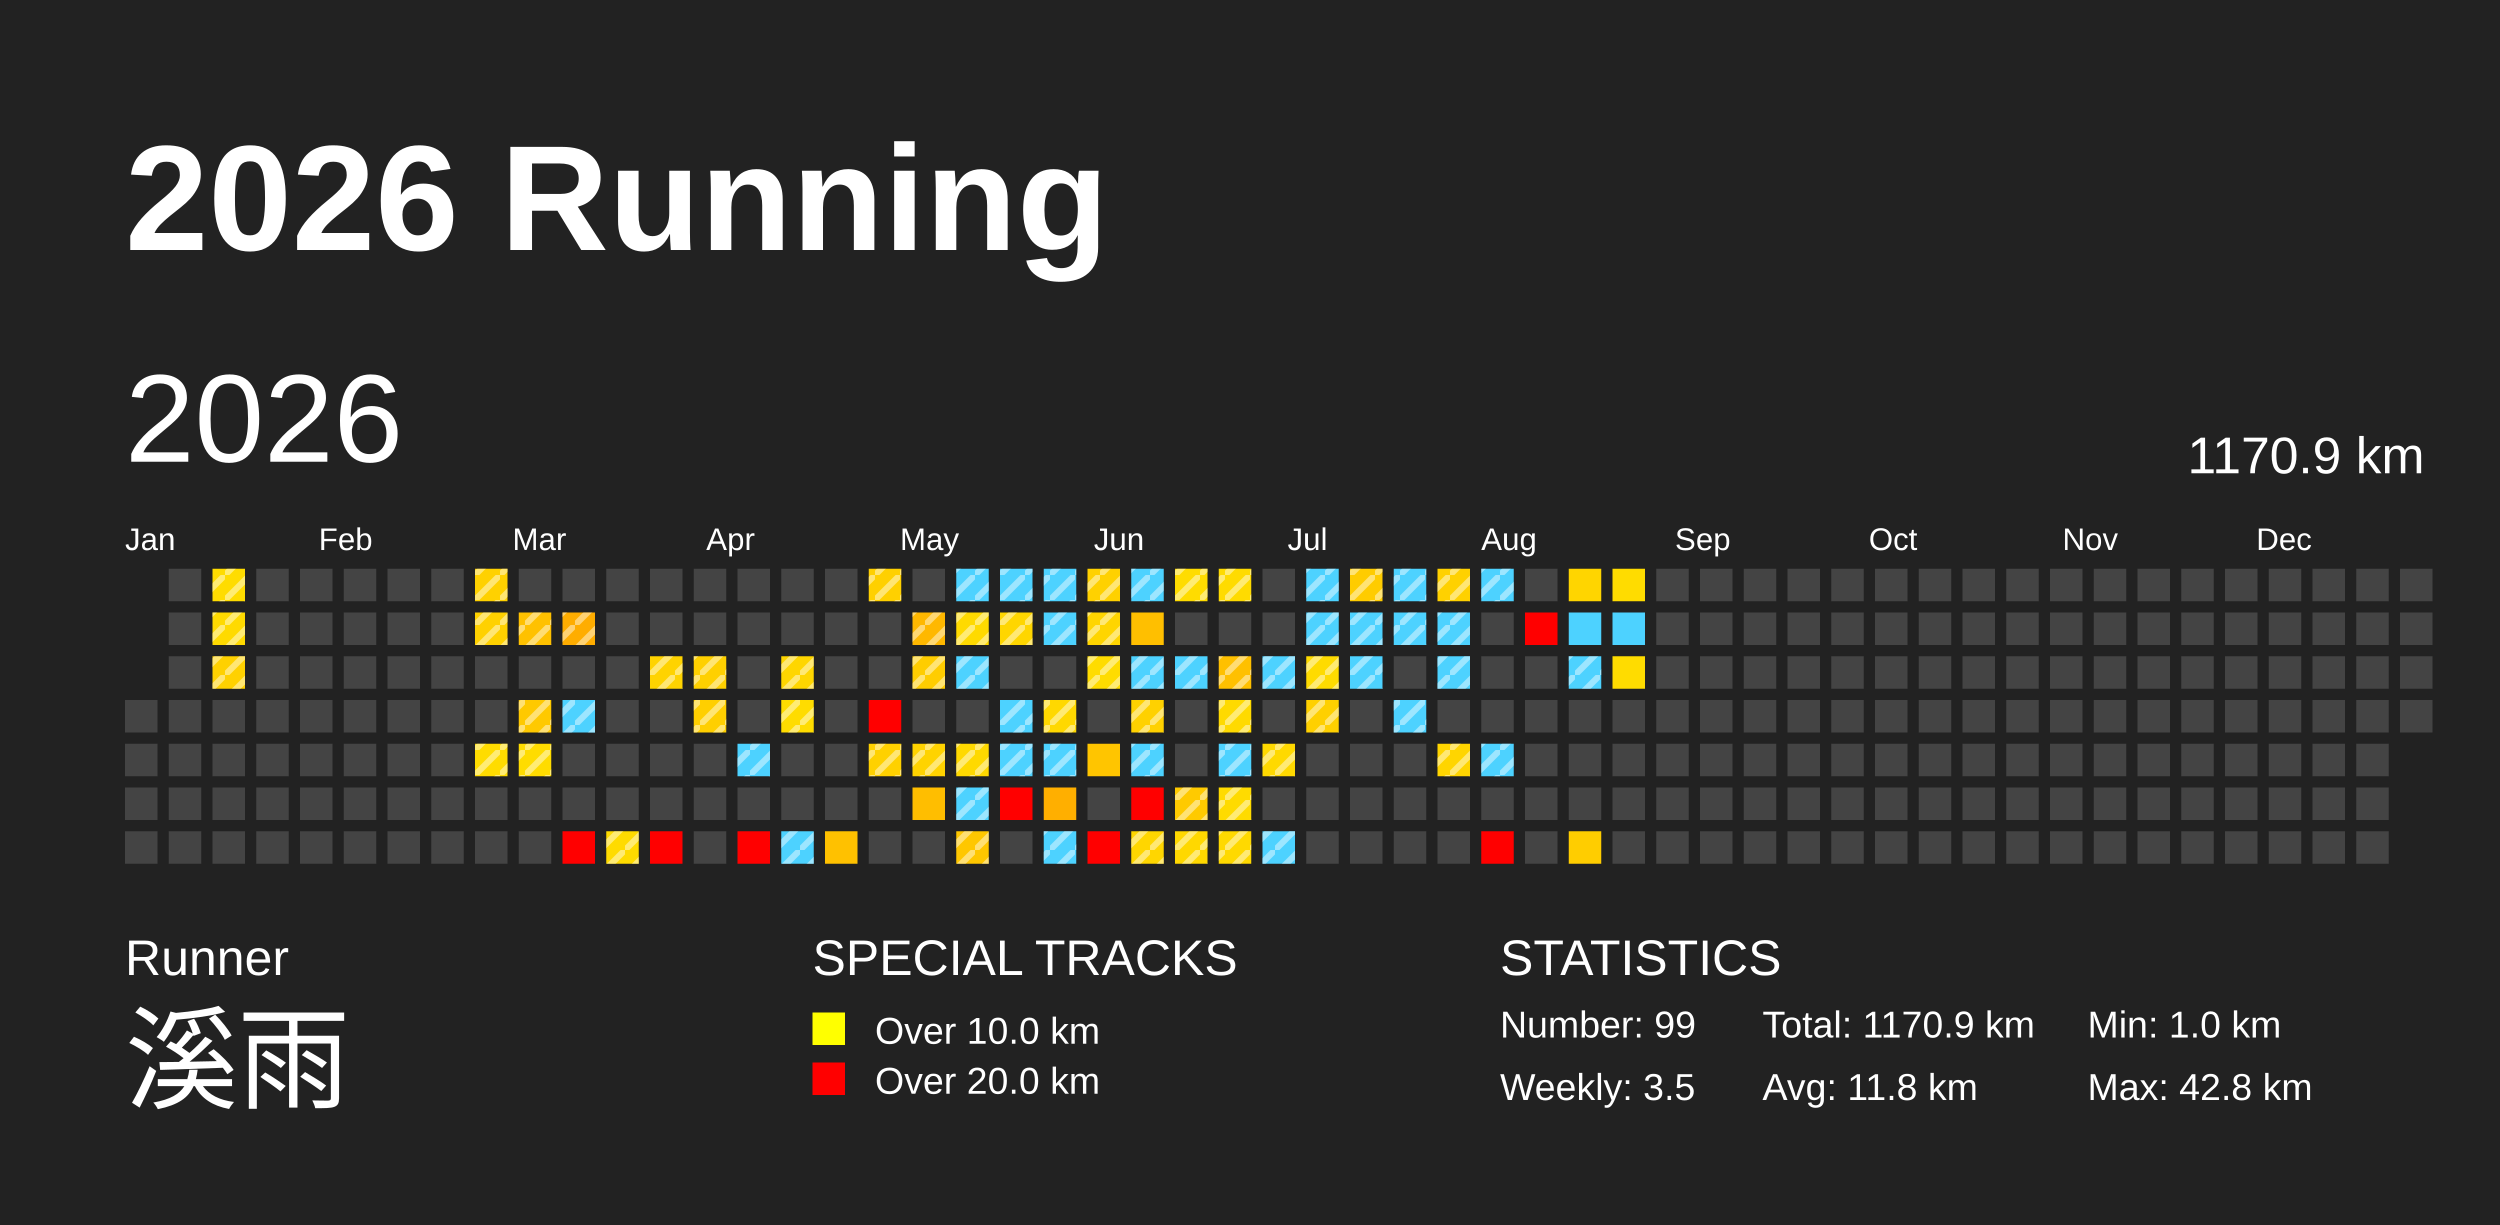
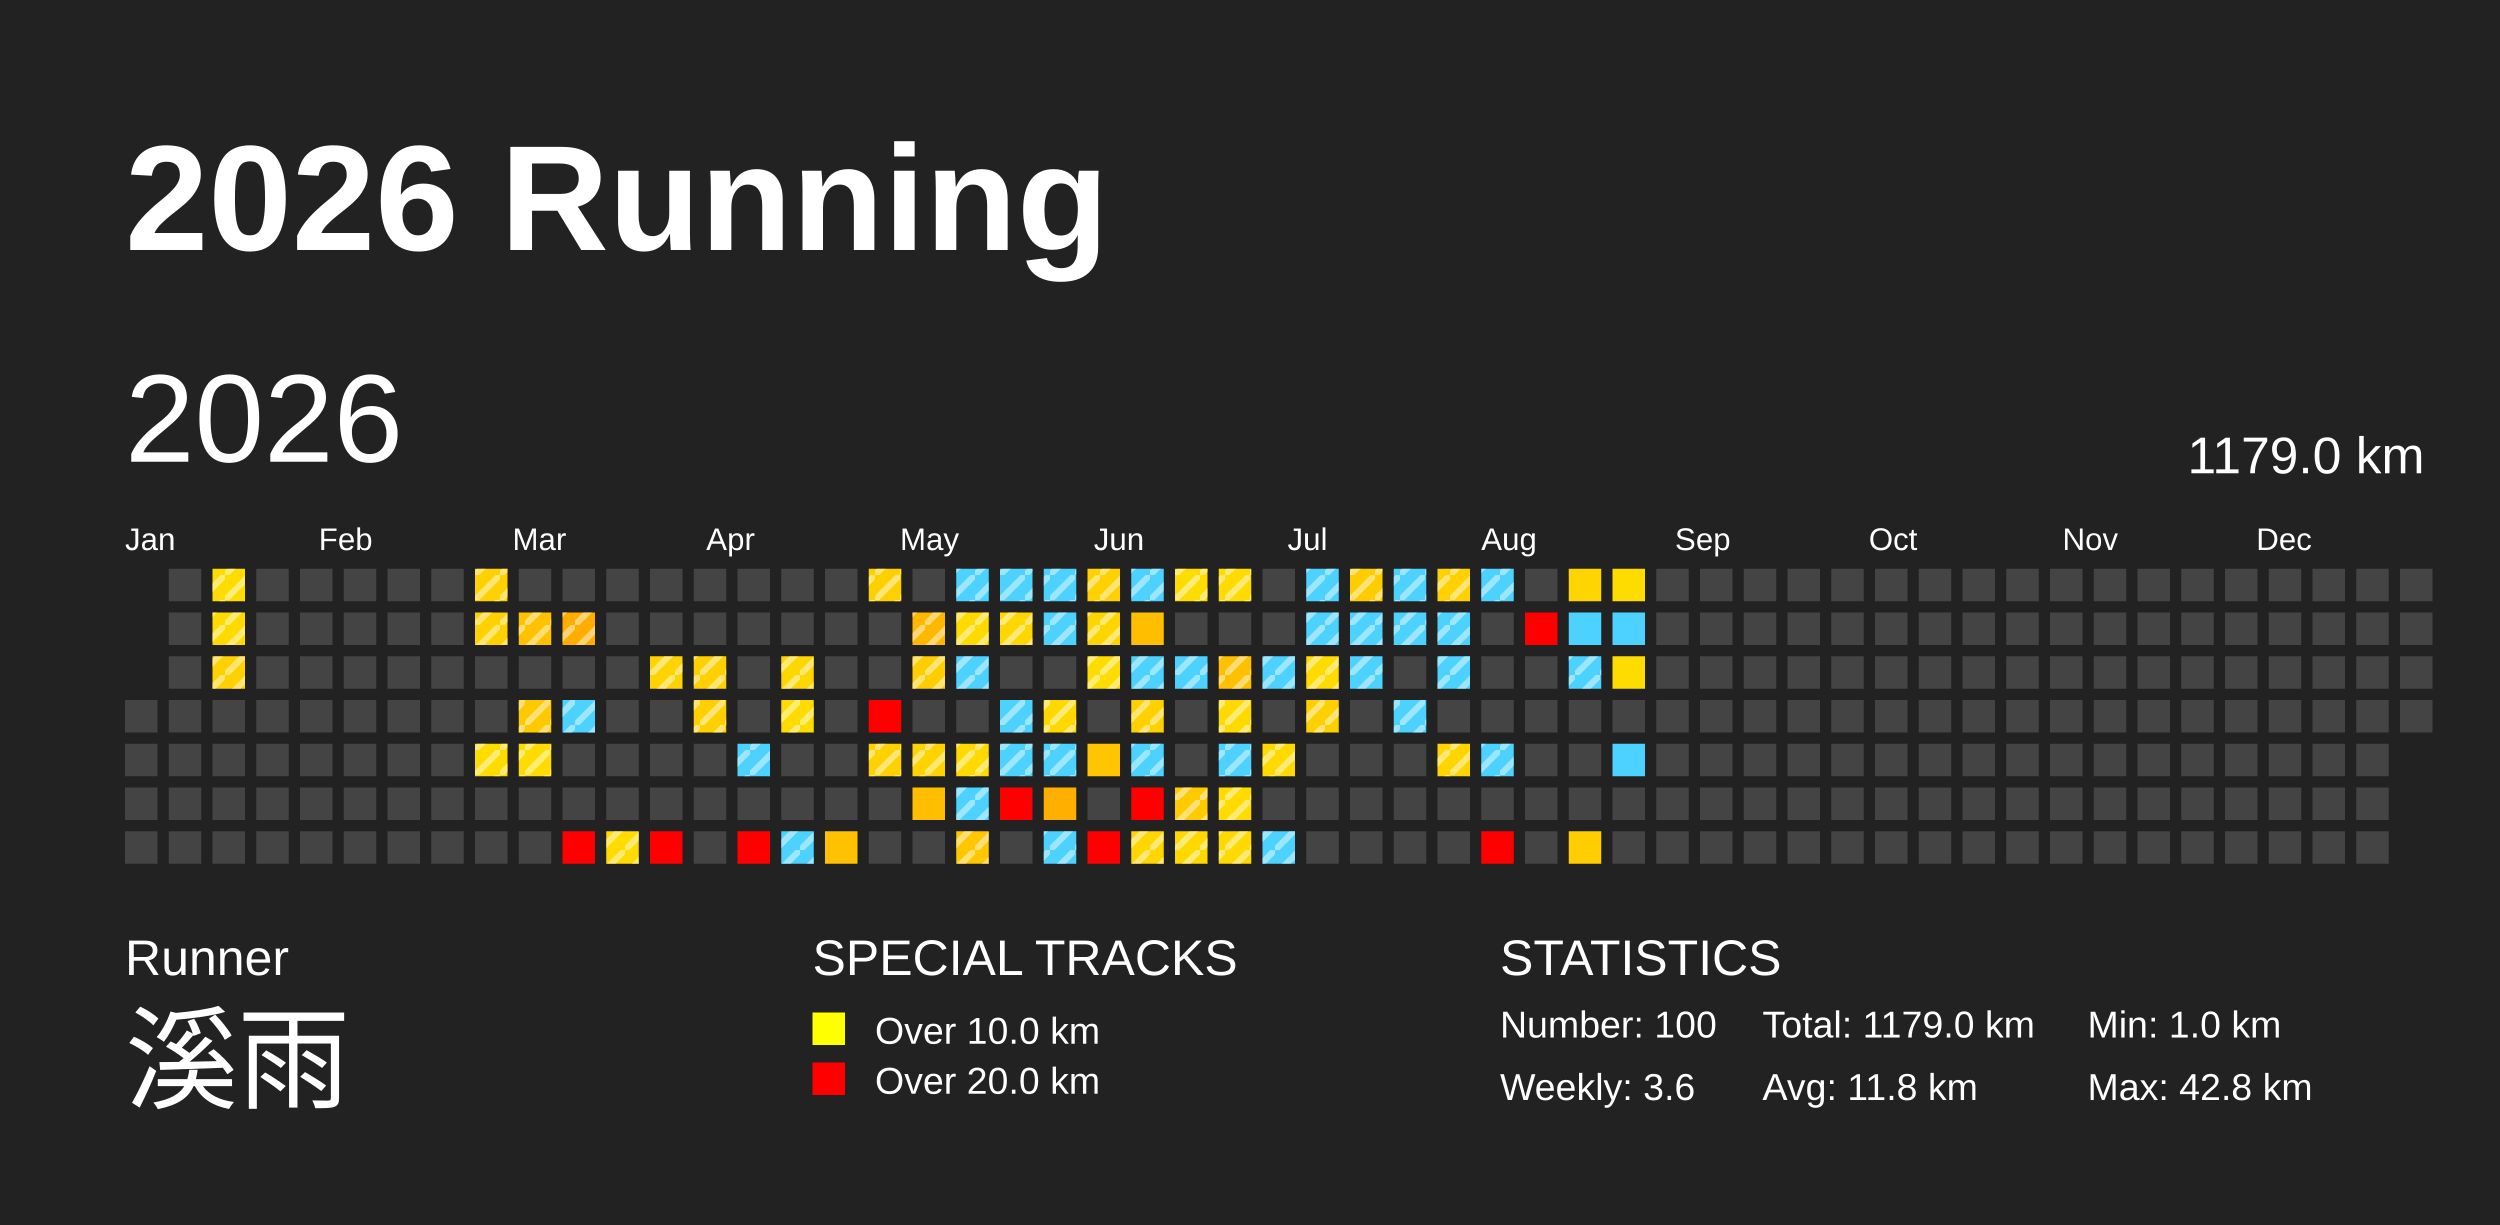
<svg xmlns="http://www.w3.org/2000/svg" baseProfile="full" height="98mm" version="1.1" viewBox="0,0,200,98" width="200mm">
  <defs>
    <pattern height="2" id="indoor-stripe" patternUnits="userSpaceOnUse" width="2">
      <line stroke="white" stroke-opacity="0.45" stroke-width="0.5" x1="0" x2="2" y1="2" y2="0" />
    </pattern>
  </defs>
  <rect fill="#222222" height="98" width="200" x="0" y="0" />
  <text fill="#FFFFFF" style="font-size:12px; font-family:Arial; font-weight:bold;" x="10" y="20">2026 Running</text>
  <text fill="#FFFFFF" style="font-size:4px; font-family:Arial" x="10" y="78">Runner</text>
  <text fill="#FFFFFF" style="font-size:9px; font-family:Arial" x="10" y="88">溪雨</text>
  <text fill="#FFFFFF" style="font-size:4px; font-family:Arial" x="65" y="78">SPECIAL TRACKS</text>
  <rect fill="yellow" height="2.6" width="2.6" x="65" y="81" />
  <text fill="#FFFFFF" style="font-size:3px; font-family:Arial" x="70" y="83.5">Over 10.0 km</text>
  <rect fill="red" height="2.6" width="2.6" x="65" y="85" />
  <text fill="#FFFFFF" style="font-size:3px; font-family:Arial" x="70" y="87.5">Over 20.0 km</text>
  <text fill="#FFFFFF" style="font-size:4px; font-family:Arial" x="120" y="78">STATISTICS</text>
-   <text fill="#FFFFFF" style="font-size:3px; font-family:Arial" x="120" y="83">Number: 99</text>
-   <text fill="#FFFFFF" style="font-size:3px; font-family:Arial" x="120" y="88">Weekly: 3.5</text>
-   <text fill="#FFFFFF" style="font-size:3px; font-family:Arial" x="141" y="83">Total: 1170.9 km</text>
+   <text fill="#FFFFFF" style="font-size:3px; font-family:Arial" x="120" y="83">Number: 100</text>
+   <text fill="#FFFFFF" style="font-size:3px; font-family:Arial" x="120" y="88">Weekly: 3.6</text>
+   <text fill="#FFFFFF" style="font-size:3px; font-family:Arial" x="141" y="83">Total: 1179.0 km</text>
  <text fill="#FFFFFF" style="font-size:3px; font-family:Arial" x="141" y="88">Avg: 11.8 km</text>
  <text fill="#FFFFFF" style="font-size:3px; font-family:Arial" x="167" y="83">Min: 1.0 km</text>
  <text fill="#FFFFFF" style="font-size:3px; font-family:Arial" x="167" y="88">Max: 42.8 km</text>
  <text dominant-baseline="hanging" fill="#FFFFFF" style="font-size:10.0px; font-family:Arial;" x="10" y="30">2026</text>
-   <text dominant-baseline="hanging" fill="#FFFFFF" style="font-size:4.125px; font-family:Arial;" x="175" y="35">1170.9 km</text>
+   <text dominant-baseline="hanging" fill="#FFFFFF" style="font-size:4.125px; font-family:Arial;" x="175" y="35">1179.0 km</text>
  <text fill="#FFFFFF" style="font-size:2.5px; font-family:Arial" x="10.0" y="44">Jan</text>
  <text fill="#FFFFFF" style="font-size:2.5px; font-family:Arial" x="25.5" y="44">Feb</text>
  <text fill="#FFFFFF" style="font-size:2.5px; font-family:Arial" x="41.0" y="44">Mar</text>
  <text fill="#FFFFFF" style="font-size:2.5px; font-family:Arial" x="56.5" y="44">Apr</text>
  <text fill="#FFFFFF" style="font-size:2.5px; font-family:Arial" x="72.0" y="44">May</text>
  <text fill="#FFFFFF" style="font-size:2.5px; font-family:Arial" x="87.5" y="44">Jun</text>
  <text fill="#FFFFFF" style="font-size:2.5px; font-family:Arial" x="103.0" y="44">Jul</text>
  <text fill="#FFFFFF" style="font-size:2.5px; font-family:Arial" x="118.5" y="44">Aug</text>
  <text fill="#FFFFFF" style="font-size:2.5px; font-family:Arial" x="134.0" y="44">Sep</text>
  <text fill="#FFFFFF" style="font-size:2.5px; font-family:Arial" x="149.5" y="44">Oct</text>
  <text fill="#FFFFFF" style="font-size:2.5px; font-family:Arial" x="165.0" y="44">Nov</text>
  <text fill="#FFFFFF" style="font-size:2.5px; font-family:Arial" x="180.5" y="44">Dec</text>
  <rect fill="#444444" height="2.6" width="2.6" x="10.0" y="56.0" />
  <rect fill="#444444" height="2.6" width="2.6" x="10.0" y="59.5" />
  <rect fill="#444444" height="2.6" width="2.6" x="10.0" y="63.0" />
  <rect fill="#444444" height="2.6" width="2.6" x="10.0" y="66.5" />
  <rect fill="#444444" height="2.6" width="2.6" x="13.5" y="45.5" />
  <rect fill="#444444" height="2.6" width="2.6" x="13.5" y="49.0" />
  <rect fill="#444444" height="2.6" width="2.6" x="13.5" y="52.5" />
  <rect fill="#444444" height="2.6" width="2.6" x="13.5" y="56.0" />
  <rect fill="#444444" height="2.6" width="2.6" x="13.5" y="59.5" />
  <rect fill="#444444" height="2.6" width="2.6" x="13.5" y="63.0" />
  <rect fill="#444444" height="2.6" width="2.6" x="13.5" y="66.5" />
  <rect fill="#ffdc00" height="2.6" width="2.6" x="17.0" y="45.5" />
  <rect fill="url(#indoor-stripe)" height="2.6" style="pointer-events: none;" width="2.6" x="17.0" y="45.5" />
  <rect fill="#ffda00" height="2.6" width="2.6" x="17.0" y="49.0" />
  <rect fill="url(#indoor-stripe)" height="2.6" style="pointer-events: none;" width="2.6" x="17.0" y="49.0" />
  <rect fill="#ffd100" height="2.6" width="2.6" x="17.0" y="52.5" />
  <rect fill="url(#indoor-stripe)" height="2.6" style="pointer-events: none;" width="2.6" x="17.0" y="52.5" />
  <rect fill="#444444" height="2.6" width="2.6" x="17.0" y="56.0" />
  <rect fill="#444444" height="2.6" width="2.6" x="17.0" y="59.5" />
  <rect fill="#444444" height="2.6" width="2.6" x="17.0" y="63.0" />
  <rect fill="#444444" height="2.6" width="2.6" x="17.0" y="66.5" />
  <rect fill="#444444" height="2.6" width="2.6" x="20.5" y="45.5" />
  <rect fill="#444444" height="2.6" width="2.6" x="20.5" y="49.0" />
  <rect fill="#444444" height="2.6" width="2.6" x="20.5" y="52.5" />
  <rect fill="#444444" height="2.6" width="2.6" x="20.5" y="56.0" />
  <rect fill="#444444" height="2.6" width="2.6" x="20.5" y="59.5" />
  <rect fill="#444444" height="2.6" width="2.6" x="20.5" y="63.0" />
  <rect fill="#444444" height="2.6" width="2.6" x="20.5" y="66.5" />
  <rect fill="#444444" height="2.6" width="2.6" x="24.0" y="45.5" />
  <rect fill="#444444" height="2.6" width="2.6" x="24.0" y="49.0" />
  <rect fill="#444444" height="2.6" width="2.6" x="24.0" y="52.5" />
  <rect fill="#444444" height="2.6" width="2.6" x="24.0" y="56.0" />
  <rect fill="#444444" height="2.6" width="2.6" x="24.0" y="59.5" />
  <rect fill="#444444" height="2.6" width="2.6" x="24.0" y="63.0" />
  <rect fill="#444444" height="2.6" width="2.6" x="24.0" y="66.5" />
  <rect fill="#444444" height="2.6" width="2.6" x="27.5" y="45.5" />
  <rect fill="#444444" height="2.6" width="2.6" x="27.5" y="49.0" />
  <rect fill="#444444" height="2.6" width="2.6" x="27.5" y="52.5" />
  <rect fill="#444444" height="2.6" width="2.6" x="27.5" y="56.0" />
  <rect fill="#444444" height="2.6" width="2.6" x="27.5" y="59.5" />
  <rect fill="#444444" height="2.6" width="2.6" x="27.5" y="63.0" />
  <rect fill="#444444" height="2.6" width="2.6" x="27.5" y="66.5" />
  <rect fill="#444444" height="2.6" width="2.6" x="31.0" y="45.5" />
  <rect fill="#444444" height="2.6" width="2.6" x="31.0" y="49.0" />
  <rect fill="#444444" height="2.6" width="2.6" x="31.0" y="52.5" />
  <rect fill="#444444" height="2.6" width="2.6" x="31.0" y="56.0" />
  <rect fill="#444444" height="2.6" width="2.6" x="31.0" y="59.5" />
  <rect fill="#444444" height="2.6" width="2.6" x="31.0" y="63.0" />
  <rect fill="#444444" height="2.6" width="2.6" x="31.0" y="66.5" />
  <rect fill="#444444" height="2.6" width="2.6" x="34.5" y="45.5" />
  <rect fill="#444444" height="2.6" width="2.6" x="34.5" y="49.0" />
  <rect fill="#444444" height="2.6" width="2.6" x="34.5" y="52.5" />
  <rect fill="#444444" height="2.6" width="2.6" x="34.5" y="56.0" />
  <rect fill="#444444" height="2.6" width="2.6" x="34.5" y="59.5" />
  <rect fill="#444444" height="2.6" width="2.6" x="34.5" y="63.0" />
  <rect fill="#444444" height="2.6" width="2.6" x="34.5" y="66.5" />
  <rect fill="#ffd100" height="2.6" width="2.6" x="38.0" y="45.5" />
  <rect fill="url(#indoor-stripe)" height="2.6" style="pointer-events: none;" width="2.6" x="38.0" y="45.5" />
  <rect fill="#ffd100" height="2.6" width="2.6" x="38.0" y="49.0" />
  <rect fill="url(#indoor-stripe)" height="2.6" style="pointer-events: none;" width="2.6" x="38.0" y="49.0" />
  <rect fill="#444444" height="2.6" width="2.6" x="38.0" y="52.5" />
  <rect fill="#444444" height="2.6" width="2.6" x="38.0" y="56.0" />
  <rect fill="#ffdc00" height="2.6" width="2.6" x="38.0" y="59.5" />
  <rect fill="url(#indoor-stripe)" height="2.6" style="pointer-events: none;" width="2.6" x="38.0" y="59.5" />
  <rect fill="#444444" height="2.6" width="2.6" x="38.0" y="63.0" />
  <rect fill="#444444" height="2.6" width="2.6" x="38.0" y="66.5" />
  <rect fill="#444444" height="2.6" width="2.6" x="41.5" y="45.5" />
  <rect fill="#ffc100" height="2.6" width="2.6" x="41.5" y="49.0" />
  <rect fill="url(#indoor-stripe)" height="2.6" style="pointer-events: none;" width="2.6" x="41.5" y="49.0" />
  <rect fill="#444444" height="2.6" width="2.6" x="41.5" y="52.5" />
  <rect fill="#ffc900" height="2.6" width="2.6" x="41.5" y="56.0" />
  <rect fill="url(#indoor-stripe)" height="2.6" style="pointer-events: none;" width="2.6" x="41.5" y="56.0" />
  <rect fill="#ffdc00" height="2.6" width="2.6" x="41.5" y="59.5" />
  <rect fill="url(#indoor-stripe)" height="2.6" style="pointer-events: none;" width="2.6" x="41.5" y="59.5" />
  <rect fill="#444444" height="2.6" width="2.6" x="41.5" y="63.0" />
  <rect fill="#444444" height="2.6" width="2.6" x="41.5" y="66.5" />
  <rect fill="#444444" height="2.6" width="2.6" x="45.0" y="45.5" />
  <rect fill="#ffad00" height="2.6" width="2.6" x="45.0" y="49.0" />
  <rect fill="url(#indoor-stripe)" height="2.6" style="pointer-events: none;" width="2.6" x="45.0" y="49.0" />
  <rect fill="#444444" height="2.6" width="2.6" x="45.0" y="52.5" />
  <rect fill="#4dd2ff" height="2.6" width="2.6" x="45.0" y="56.0" />
  <rect fill="url(#indoor-stripe)" height="2.6" style="pointer-events: none;" width="2.6" x="45.0" y="56.0" />
  <rect fill="#444444" height="2.6" width="2.6" x="45.0" y="59.5" />
  <rect fill="#444444" height="2.6" width="2.6" x="45.0" y="63.0" />
  <rect fill="red" height="2.6" width="2.6" x="45.0" y="66.5" />
  <rect fill="#444444" height="2.6" width="2.6" x="48.5" y="45.5" />
  <rect fill="#444444" height="2.6" width="2.6" x="48.5" y="49.0" />
  <rect fill="#444444" height="2.6" width="2.6" x="48.5" y="52.5" />
  <rect fill="#444444" height="2.6" width="2.6" x="48.5" y="56.0" />
  <rect fill="#444444" height="2.6" width="2.6" x="48.5" y="59.5" />
  <rect fill="#444444" height="2.6" width="2.6" x="48.5" y="63.0" />
  <rect fill="#ffdb00" height="2.6" width="2.6" x="48.5" y="66.5" />
  <rect fill="url(#indoor-stripe)" height="2.6" style="pointer-events: none;" width="2.6" x="48.5" y="66.5" />
  <rect fill="#444444" height="2.6" width="2.6" x="52.0" y="45.5" />
  <rect fill="#444444" height="2.6" width="2.6" x="52.0" y="49.0" />
  <rect fill="#ffd300" height="2.6" width="2.6" x="52.0" y="52.5" />
  <rect fill="url(#indoor-stripe)" height="2.6" style="pointer-events: none;" width="2.6" x="52.0" y="52.5" />
  <rect fill="#444444" height="2.6" width="2.6" x="52.0" y="56.0" />
  <rect fill="#444444" height="2.6" width="2.6" x="52.0" y="59.5" />
  <rect fill="#444444" height="2.6" width="2.6" x="52.0" y="63.0" />
  <rect fill="red" height="2.6" width="2.6" x="52.0" y="66.5" />
  <rect fill="#444444" height="2.6" width="2.6" x="55.5" y="45.5" />
  <rect fill="#444444" height="2.6" width="2.6" x="55.5" y="49.0" />
  <rect fill="#ffd000" height="2.6" width="2.6" x="55.5" y="52.5" />
  <rect fill="url(#indoor-stripe)" height="2.6" style="pointer-events: none;" width="2.6" x="55.5" y="52.5" />
  <rect fill="#ffcf00" height="2.6" width="2.6" x="55.5" y="56.0" />
  <rect fill="url(#indoor-stripe)" height="2.6" style="pointer-events: none;" width="2.6" x="55.5" y="56.0" />
  <rect fill="#444444" height="2.6" width="2.6" x="55.5" y="59.5" />
  <rect fill="#444444" height="2.6" width="2.6" x="55.5" y="63.0" />
  <rect fill="#444444" height="2.6" width="2.6" x="55.5" y="66.5" />
  <rect fill="#444444" height="2.6" width="2.6" x="59.0" y="45.5" />
  <rect fill="#444444" height="2.6" width="2.6" x="59.0" y="49.0" />
  <rect fill="#444444" height="2.6" width="2.6" x="59.0" y="52.5" />
  <rect fill="#444444" height="2.6" width="2.6" x="59.0" y="56.0" />
  <rect fill="#4dd2ff" height="2.6" width="2.6" x="59.0" y="59.5" />
  <rect fill="url(#indoor-stripe)" height="2.6" style="pointer-events: none;" width="2.6" x="59.0" y="59.5" />
  <rect fill="#444444" height="2.6" width="2.6" x="59.0" y="63.0" />
  <rect fill="red" height="2.6" width="2.6" x="59.0" y="66.5" />
  <rect fill="#444444" height="2.6" width="2.6" x="62.5" y="45.5" />
  <rect fill="#444444" height="2.6" width="2.6" x="62.5" y="49.0" />
  <rect fill="#ffd600" height="2.6" width="2.6" x="62.5" y="52.5" />
  <rect fill="url(#indoor-stripe)" height="2.6" style="pointer-events: none;" width="2.6" x="62.5" y="52.5" />
  <rect fill="#ffdc00" height="2.6" width="2.6" x="62.5" y="56.0" />
  <rect fill="url(#indoor-stripe)" height="2.6" style="pointer-events: none;" width="2.6" x="62.5" y="56.0" />
  <rect fill="#444444" height="2.6" width="2.6" x="62.5" y="59.5" />
  <rect fill="#444444" height="2.6" width="2.6" x="62.5" y="63.0" />
  <rect fill="#4dd2ff" height="2.6" width="2.6" x="62.5" y="66.5" />
  <rect fill="url(#indoor-stripe)" height="2.6" style="pointer-events: none;" width="2.6" x="62.5" y="66.5" />
  <rect fill="#444444" height="2.6" width="2.6" x="66.0" y="45.5" />
  <rect fill="#444444" height="2.6" width="2.6" x="66.0" y="49.0" />
  <rect fill="#444444" height="2.6" width="2.6" x="66.0" y="52.5" />
  <rect fill="#444444" height="2.6" width="2.6" x="66.0" y="56.0" />
  <rect fill="#444444" height="2.6" width="2.6" x="66.0" y="59.5" />
  <rect fill="#444444" height="2.6" width="2.6" x="66.0" y="63.0" />
  <rect fill="#ffc100" height="2.6" width="2.6" x="66.0" y="66.5" />
  <rect fill="#ffd000" height="2.6" width="2.6" x="69.5" y="45.5" />
  <rect fill="url(#indoor-stripe)" height="2.6" style="pointer-events: none;" width="2.6" x="69.5" y="45.5" />
  <rect fill="#444444" height="2.6" width="2.6" x="69.5" y="49.0" />
  <rect fill="#444444" height="2.6" width="2.6" x="69.5" y="52.5" />
  <rect fill="red" height="2.6" width="2.6" x="69.5" y="56.0" />
  <rect fill="#ffd100" height="2.6" width="2.6" x="69.5" y="59.5" />
  <rect fill="url(#indoor-stripe)" height="2.6" style="pointer-events: none;" width="2.6" x="69.5" y="59.5" />
  <rect fill="#444444" height="2.6" width="2.6" x="69.5" y="63.0" />
  <rect fill="#444444" height="2.6" width="2.6" x="69.5" y="66.5" />
  <rect fill="#444444" height="2.6" width="2.6" x="73.0" y="45.5" />
  <rect fill="#ffb800" height="2.6" width="2.6" x="73.0" y="49.0" />
  <rect fill="url(#indoor-stripe)" height="2.6" style="pointer-events: none;" width="2.6" x="73.0" y="49.0" />
  <rect fill="#ffcd00" height="2.6" width="2.6" x="73.0" y="52.5" />
  <rect fill="url(#indoor-stripe)" height="2.6" style="pointer-events: none;" width="2.6" x="73.0" y="52.5" />
  <rect fill="#444444" height="2.6" width="2.6" x="73.0" y="56.0" />
  <rect fill="#ffd300" height="2.6" width="2.6" x="73.0" y="59.5" />
  <rect fill="url(#indoor-stripe)" height="2.6" style="pointer-events: none;" width="2.6" x="73.0" y="59.5" />
  <rect fill="#ffbe00" height="2.6" width="2.6" x="73.0" y="63.0" />
  <rect fill="#444444" height="2.6" width="2.6" x="73.0" y="66.5" />
  <rect fill="#4dd2ff" height="2.6" width="2.6" x="76.5" y="45.5" />
  <rect fill="url(#indoor-stripe)" height="2.6" style="pointer-events: none;" width="2.6" x="76.5" y="45.5" />
  <rect fill="#ffda00" height="2.6" width="2.6" x="76.5" y="49.0" />
  <rect fill="url(#indoor-stripe)" height="2.6" style="pointer-events: none;" width="2.6" x="76.5" y="49.0" />
  <rect fill="#4dd2ff" height="2.6" width="2.6" x="76.5" y="52.5" />
  <rect fill="url(#indoor-stripe)" height="2.6" style="pointer-events: none;" width="2.6" x="76.5" y="52.5" />
  <rect fill="#444444" height="2.6" width="2.6" x="76.5" y="56.0" />
  <rect fill="#ffd900" height="2.6" width="2.6" x="76.5" y="59.5" />
  <rect fill="url(#indoor-stripe)" height="2.6" style="pointer-events: none;" width="2.6" x="76.5" y="59.5" />
  <rect fill="#4dd2ff" height="2.6" width="2.6" x="76.5" y="63.0" />
  <rect fill="url(#indoor-stripe)" height="2.6" style="pointer-events: none;" width="2.6" x="76.5" y="63.0" />
  <rect fill="#ffc700" height="2.6" width="2.6" x="76.5" y="66.5" />
  <rect fill="url(#indoor-stripe)" height="2.6" style="pointer-events: none;" width="2.6" x="76.5" y="66.5" />
  <rect fill="#4dd2ff" height="2.6" width="2.6" x="80.0" y="45.5" />
  <rect fill="url(#indoor-stripe)" height="2.6" style="pointer-events: none;" width="2.6" x="80.0" y="45.5" />
  <rect fill="#ffd600" height="2.6" width="2.6" x="80.0" y="49.0" />
  <rect fill="url(#indoor-stripe)" height="2.6" style="pointer-events: none;" width="2.6" x="80.0" y="49.0" />
  <rect fill="#444444" height="2.6" width="2.6" x="80.0" y="52.5" />
  <rect fill="#4dd2ff" height="2.6" width="2.6" x="80.0" y="56.0" />
  <rect fill="url(#indoor-stripe)" height="2.6" style="pointer-events: none;" width="2.6" x="80.0" y="56.0" />
  <rect fill="#4dd2ff" height="2.6" width="2.6" x="80.0" y="59.5" />
  <rect fill="url(#indoor-stripe)" height="2.6" style="pointer-events: none;" width="2.6" x="80.0" y="59.5" />
  <rect fill="red" height="2.6" width="2.6" x="80.0" y="63.0" />
  <rect fill="#444444" height="2.6" width="2.6" x="80.0" y="66.5" />
  <rect fill="#4dd2ff" height="2.6" width="2.6" x="83.5" y="45.5" />
  <rect fill="url(#indoor-stripe)" height="2.6" style="pointer-events: none;" width="2.6" x="83.5" y="45.5" />
  <rect fill="#4dd2ff" height="2.6" width="2.6" x="83.5" y="49.0" />
  <rect fill="url(#indoor-stripe)" height="2.6" style="pointer-events: none;" width="2.6" x="83.5" y="49.0" />
  <rect fill="#444444" height="2.6" width="2.6" x="83.5" y="52.5" />
  <rect fill="#ffd800" height="2.6" width="2.6" x="83.5" y="56.0" />
  <rect fill="url(#indoor-stripe)" height="2.6" style="pointer-events: none;" width="2.6" x="83.5" y="56.0" />
  <rect fill="#4dd2ff" height="2.6" width="2.6" x="83.5" y="59.5" />
  <rect fill="url(#indoor-stripe)" height="2.6" style="pointer-events: none;" width="2.6" x="83.5" y="59.5" />
  <rect fill="#ffaf00" height="2.6" width="2.6" x="83.5" y="63.0" />
  <rect fill="#4dd2ff" height="2.6" width="2.6" x="83.5" y="66.5" />
  <rect fill="url(#indoor-stripe)" height="2.6" style="pointer-events: none;" width="2.6" x="83.5" y="66.5" />
  <rect fill="#ffd100" height="2.6" width="2.6" x="87.0" y="45.5" />
  <rect fill="url(#indoor-stripe)" height="2.6" style="pointer-events: none;" width="2.6" x="87.0" y="45.5" />
  <rect fill="#ffd500" height="2.6" width="2.6" x="87.0" y="49.0" />
  <rect fill="url(#indoor-stripe)" height="2.6" style="pointer-events: none;" width="2.6" x="87.0" y="49.0" />
  <rect fill="#ffdc00" height="2.6" width="2.6" x="87.0" y="52.5" />
  <rect fill="url(#indoor-stripe)" height="2.6" style="pointer-events: none;" width="2.6" x="87.0" y="52.5" />
  <rect fill="#444444" height="2.6" width="2.6" x="87.0" y="56.0" />
  <rect fill="#ffc500" height="2.6" width="2.6" x="87.0" y="59.5" />
  <rect fill="#444444" height="2.6" width="2.6" x="87.0" y="63.0" />
  <rect fill="red" height="2.6" width="2.6" x="87.0" y="66.5" />
  <rect fill="#4dd2ff" height="2.6" width="2.6" x="90.5" y="45.5" />
  <rect fill="url(#indoor-stripe)" height="2.6" style="pointer-events: none;" width="2.6" x="90.5" y="45.5" />
  <rect fill="#ffbf00" height="2.6" width="2.6" x="90.5" y="49.0" />
  <rect fill="#4dd2ff" height="2.6" width="2.6" x="90.5" y="52.5" />
  <rect fill="url(#indoor-stripe)" height="2.6" style="pointer-events: none;" width="2.6" x="90.5" y="52.5" />
  <rect fill="#ffd100" height="2.6" width="2.6" x="90.5" y="56.0" />
  <rect fill="url(#indoor-stripe)" height="2.6" style="pointer-events: none;" width="2.6" x="90.5" y="56.0" />
  <rect fill="#4dd2ff" height="2.6" width="2.6" x="90.5" y="59.5" />
  <rect fill="url(#indoor-stripe)" height="2.6" style="pointer-events: none;" width="2.6" x="90.5" y="59.5" />
  <rect fill="red" height="2.6" width="2.6" x="90.5" y="63.0" />
  <rect fill="#ffd600" height="2.6" width="2.6" x="90.5" y="66.5" />
  <rect fill="url(#indoor-stripe)" height="2.6" style="pointer-events: none;" width="2.6" x="90.5" y="66.5" />
  <rect fill="#ffdc00" height="2.6" width="2.6" x="94.0" y="45.5" />
  <rect fill="url(#indoor-stripe)" height="2.6" style="pointer-events: none;" width="2.6" x="94.0" y="45.5" />
  <rect fill="#444444" height="2.6" width="2.6" x="94.0" y="49.0" />
  <rect fill="#4dd2ff" height="2.6" width="2.6" x="94.0" y="52.5" />
  <rect fill="url(#indoor-stripe)" height="2.6" style="pointer-events: none;" width="2.6" x="94.0" y="52.5" />
  <rect fill="#444444" height="2.6" width="2.6" x="94.0" y="56.0" />
  <rect fill="#444444" height="2.6" width="2.6" x="94.0" y="59.5" />
  <rect fill="#ffca00" height="2.6" width="2.6" x="94.0" y="63.0" />
  <rect fill="url(#indoor-stripe)" height="2.6" style="pointer-events: none;" width="2.6" x="94.0" y="63.0" />
  <rect fill="#ffd800" height="2.6" width="2.6" x="94.0" y="66.5" />
  <rect fill="url(#indoor-stripe)" height="2.6" style="pointer-events: none;" width="2.6" x="94.0" y="66.5" />
  <rect fill="#ffdb00" height="2.6" width="2.6" x="97.5" y="45.5" />
  <rect fill="url(#indoor-stripe)" height="2.6" style="pointer-events: none;" width="2.6" x="97.5" y="45.5" />
  <rect fill="#444444" height="2.6" width="2.6" x="97.5" y="49.0" />
  <rect fill="#ffc000" height="2.6" width="2.6" x="97.5" y="52.5" />
  <rect fill="url(#indoor-stripe)" height="2.6" style="pointer-events: none;" width="2.6" x="97.5" y="52.5" />
  <rect fill="#ffda00" height="2.6" width="2.6" x="97.5" y="56.0" />
  <rect fill="url(#indoor-stripe)" height="2.6" style="pointer-events: none;" width="2.6" x="97.5" y="56.0" />
  <rect fill="#4dd2ff" height="2.6" width="2.6" x="97.5" y="59.5" />
  <rect fill="url(#indoor-stripe)" height="2.6" style="pointer-events: none;" width="2.6" x="97.5" y="59.5" />
  <rect fill="#ffdb00" height="2.6" width="2.6" x="97.5" y="63.0" />
  <rect fill="url(#indoor-stripe)" height="2.6" style="pointer-events: none;" width="2.6" x="97.5" y="63.0" />
  <rect fill="#ffd900" height="2.6" width="2.6" x="97.5" y="66.5" />
  <rect fill="url(#indoor-stripe)" height="2.6" style="pointer-events: none;" width="2.6" x="97.5" y="66.5" />
  <rect fill="#444444" height="2.6" width="2.6" x="101.0" y="45.5" />
  <rect fill="#444444" height="2.6" width="2.6" x="101.0" y="49.0" />
  <rect fill="#4dd2ff" height="2.6" width="2.6" x="101.0" y="52.5" />
  <rect fill="url(#indoor-stripe)" height="2.6" style="pointer-events: none;" width="2.6" x="101.0" y="52.5" />
  <rect fill="#444444" height="2.6" width="2.6" x="101.0" y="56.0" />
  <rect fill="#ffd900" height="2.6" width="2.6" x="101.0" y="59.5" />
  <rect fill="url(#indoor-stripe)" height="2.6" style="pointer-events: none;" width="2.6" x="101.0" y="59.5" />
  <rect fill="#444444" height="2.6" width="2.6" x="101.0" y="63.0" />
  <rect fill="#4dd2ff" height="2.6" width="2.6" x="101.0" y="66.5" />
  <rect fill="url(#indoor-stripe)" height="2.6" style="pointer-events: none;" width="2.6" x="101.0" y="66.5" />
  <rect fill="#4dd2ff" height="2.6" width="2.6" x="104.5" y="45.5" />
  <rect fill="url(#indoor-stripe)" height="2.6" style="pointer-events: none;" width="2.6" x="104.5" y="45.5" />
  <rect fill="#4dd2ff" height="2.6" width="2.6" x="104.5" y="49.0" />
  <rect fill="url(#indoor-stripe)" height="2.6" style="pointer-events: none;" width="2.6" x="104.5" y="49.0" />
  <rect fill="#ffdb00" height="2.6" width="2.6" x="104.5" y="52.5" />
  <rect fill="url(#indoor-stripe)" height="2.6" style="pointer-events: none;" width="2.6" x="104.5" y="52.5" />
  <rect fill="#ffd000" height="2.6" width="2.6" x="104.5" y="56.0" />
  <rect fill="url(#indoor-stripe)" height="2.6" style="pointer-events: none;" width="2.6" x="104.5" y="56.0" />
  <rect fill="#444444" height="2.6" width="2.6" x="104.5" y="59.5" />
  <rect fill="#444444" height="2.6" width="2.6" x="104.5" y="63.0" />
  <rect fill="#444444" height="2.6" width="2.6" x="104.5" y="66.5" />
  <rect fill="#ffcc00" height="2.6" width="2.6" x="108.0" y="45.5" />
  <rect fill="url(#indoor-stripe)" height="2.6" style="pointer-events: none;" width="2.6" x="108.0" y="45.5" />
  <rect fill="#4dd2ff" height="2.6" width="2.6" x="108.0" y="49.0" />
  <rect fill="url(#indoor-stripe)" height="2.6" style="pointer-events: none;" width="2.6" x="108.0" y="49.0" />
  <rect fill="#4dd2ff" height="2.6" width="2.6" x="108.0" y="52.5" />
  <rect fill="url(#indoor-stripe)" height="2.6" style="pointer-events: none;" width="2.6" x="108.0" y="52.5" />
  <rect fill="#444444" height="2.6" width="2.6" x="108.0" y="56.0" />
  <rect fill="#444444" height="2.6" width="2.6" x="108.0" y="59.5" />
  <rect fill="#444444" height="2.6" width="2.6" x="108.0" y="63.0" />
  <rect fill="#444444" height="2.6" width="2.6" x="108.0" y="66.5" />
  <rect fill="#4dd2ff" height="2.6" width="2.6" x="111.5" y="45.5" />
  <rect fill="url(#indoor-stripe)" height="2.6" style="pointer-events: none;" width="2.6" x="111.5" y="45.5" />
  <rect fill="#4dd2ff" height="2.6" width="2.6" x="111.5" y="49.0" />
  <rect fill="url(#indoor-stripe)" height="2.6" style="pointer-events: none;" width="2.6" x="111.5" y="49.0" />
  <rect fill="#444444" height="2.6" width="2.6" x="111.5" y="52.5" />
  <rect fill="#4dd2ff" height="2.6" width="2.6" x="111.5" y="56.0" />
  <rect fill="url(#indoor-stripe)" height="2.6" style="pointer-events: none;" width="2.6" x="111.5" y="56.0" />
  <rect fill="#444444" height="2.6" width="2.6" x="111.5" y="59.5" />
  <rect fill="#444444" height="2.6" width="2.6" x="111.5" y="63.0" />
  <rect fill="#444444" height="2.6" width="2.6" x="111.5" y="66.5" />
  <rect fill="#ffd100" height="2.6" width="2.6" x="115.0" y="45.5" />
  <rect fill="url(#indoor-stripe)" height="2.6" style="pointer-events: none;" width="2.6" x="115.0" y="45.5" />
  <rect fill="#4dd2ff" height="2.6" width="2.6" x="115.0" y="49.0" />
  <rect fill="url(#indoor-stripe)" height="2.6" style="pointer-events: none;" width="2.6" x="115.0" y="49.0" />
  <rect fill="#4dd2ff" height="2.6" width="2.6" x="115.0" y="52.5" />
  <rect fill="url(#indoor-stripe)" height="2.6" style="pointer-events: none;" width="2.6" x="115.0" y="52.5" />
  <rect fill="#444444" height="2.6" width="2.6" x="115.0" y="56.0" />
  <rect fill="#ffd500" height="2.6" width="2.6" x="115.0" y="59.5" />
  <rect fill="url(#indoor-stripe)" height="2.6" style="pointer-events: none;" width="2.6" x="115.0" y="59.5" />
  <rect fill="#444444" height="2.6" width="2.6" x="115.0" y="63.0" />
  <rect fill="#444444" height="2.6" width="2.6" x="115.0" y="66.5" />
  <rect fill="#4dd2ff" height="2.6" width="2.6" x="118.5" y="45.5" />
  <rect fill="url(#indoor-stripe)" height="2.6" style="pointer-events: none;" width="2.6" x="118.5" y="45.5" />
  <rect fill="#444444" height="2.6" width="2.6" x="118.5" y="49.0" />
  <rect fill="#444444" height="2.6" width="2.6" x="118.5" y="52.5" />
  <rect fill="#444444" height="2.6" width="2.6" x="118.5" y="56.0" />
  <rect fill="#4dd2ff" height="2.6" width="2.6" x="118.5" y="59.5" />
  <rect fill="url(#indoor-stripe)" height="2.6" style="pointer-events: none;" width="2.6" x="118.5" y="59.5" />
  <rect fill="#444444" height="2.6" width="2.6" x="118.5" y="63.0" />
  <rect fill="red" height="2.6" width="2.6" x="118.5" y="66.5" />
  <rect fill="#444444" height="2.6" width="2.6" x="122.0" y="45.5" />
  <rect fill="red" height="2.6" width="2.6" x="122.0" y="49.0" />
  <rect fill="#444444" height="2.6" width="2.6" x="122.0" y="52.5" />
  <rect fill="#444444" height="2.6" width="2.6" x="122.0" y="56.0" />
  <rect fill="#444444" height="2.6" width="2.6" x="122.0" y="59.5" />
  <rect fill="#444444" height="2.6" width="2.6" x="122.0" y="63.0" />
  <rect fill="#444444" height="2.6" width="2.6" x="122.0" y="66.5" />
  <rect fill="#ffd500" height="2.6" width="2.6" x="125.5" y="45.5" />
  <rect fill="#4dd2ff" height="2.6" width="2.6" x="125.5" y="49.0" />
  <rect fill="#4dd2ff" height="2.6" width="2.6" x="125.5" y="52.5" />
  <rect fill="url(#indoor-stripe)" height="2.6" style="pointer-events: none;" width="2.6" x="125.5" y="52.5" />
  <rect fill="#444444" height="2.6" width="2.6" x="125.5" y="56.0" />
  <rect fill="#444444" height="2.6" width="2.6" x="125.5" y="59.5" />
  <rect fill="#444444" height="2.6" width="2.6" x="125.5" y="63.0" />
  <rect fill="#ffcd00" height="2.6" width="2.6" x="125.5" y="66.5" />
  <rect fill="#ffdc00" height="2.6" width="2.6" x="129.0" y="45.5" />
  <rect fill="#4dd2ff" height="2.6" width="2.6" x="129.0" y="49.0" />
  <rect fill="#ffdc00" height="2.6" width="2.6" x="129.0" y="52.5" />
  <rect fill="#444444" height="2.6" width="2.6" x="129.0" y="56.0" />
-   <rect fill="#444444" height="2.6" width="2.6" x="129.0" y="59.5" />
+   <rect fill="#4dd2ff" height="2.6" width="2.6" x="129.0" y="59.5" />
  <rect fill="#444444" height="2.6" width="2.6" x="129.0" y="63.0" />
  <rect fill="#444444" height="2.6" width="2.6" x="129.0" y="66.5" />
  <rect fill="#444444" height="2.6" width="2.6" x="132.5" y="45.5" />
  <rect fill="#444444" height="2.6" width="2.6" x="132.5" y="49.0" />
  <rect fill="#444444" height="2.6" width="2.6" x="132.5" y="52.5" />
  <rect fill="#444444" height="2.6" width="2.6" x="132.5" y="56.0" />
  <rect fill="#444444" height="2.6" width="2.6" x="132.5" y="59.5" />
  <rect fill="#444444" height="2.6" width="2.6" x="132.5" y="63.0" />
  <rect fill="#444444" height="2.6" width="2.6" x="132.5" y="66.5" />
  <rect fill="#444444" height="2.6" width="2.6" x="136.0" y="45.5" />
  <rect fill="#444444" height="2.6" width="2.6" x="136.0" y="49.0" />
  <rect fill="#444444" height="2.6" width="2.6" x="136.0" y="52.5" />
  <rect fill="#444444" height="2.6" width="2.6" x="136.0" y="56.0" />
  <rect fill="#444444" height="2.6" width="2.6" x="136.0" y="59.5" />
  <rect fill="#444444" height="2.6" width="2.6" x="136.0" y="63.0" />
  <rect fill="#444444" height="2.6" width="2.6" x="136.0" y="66.5" />
  <rect fill="#444444" height="2.6" width="2.6" x="139.5" y="45.5" />
  <rect fill="#444444" height="2.6" width="2.6" x="139.5" y="49.0" />
  <rect fill="#444444" height="2.6" width="2.6" x="139.5" y="52.5" />
  <rect fill="#444444" height="2.6" width="2.6" x="139.5" y="56.0" />
  <rect fill="#444444" height="2.6" width="2.6" x="139.5" y="59.5" />
  <rect fill="#444444" height="2.6" width="2.6" x="139.5" y="63.0" />
  <rect fill="#444444" height="2.6" width="2.6" x="139.5" y="66.5" />
  <rect fill="#444444" height="2.6" width="2.6" x="143.0" y="45.5" />
  <rect fill="#444444" height="2.6" width="2.6" x="143.0" y="49.0" />
  <rect fill="#444444" height="2.6" width="2.6" x="143.0" y="52.5" />
  <rect fill="#444444" height="2.6" width="2.6" x="143.0" y="56.0" />
  <rect fill="#444444" height="2.6" width="2.6" x="143.0" y="59.5" />
  <rect fill="#444444" height="2.6" width="2.6" x="143.0" y="63.0" />
  <rect fill="#444444" height="2.6" width="2.6" x="143.0" y="66.5" />
  <rect fill="#444444" height="2.6" width="2.6" x="146.5" y="45.5" />
  <rect fill="#444444" height="2.6" width="2.6" x="146.5" y="49.0" />
  <rect fill="#444444" height="2.6" width="2.6" x="146.5" y="52.5" />
  <rect fill="#444444" height="2.6" width="2.6" x="146.5" y="56.0" />
  <rect fill="#444444" height="2.6" width="2.6" x="146.5" y="59.5" />
  <rect fill="#444444" height="2.6" width="2.6" x="146.5" y="63.0" />
  <rect fill="#444444" height="2.6" width="2.6" x="146.5" y="66.5" />
  <rect fill="#444444" height="2.6" width="2.6" x="150.0" y="45.5" />
  <rect fill="#444444" height="2.6" width="2.6" x="150.0" y="49.0" />
  <rect fill="#444444" height="2.6" width="2.6" x="150.0" y="52.5" />
  <rect fill="#444444" height="2.6" width="2.6" x="150.0" y="56.0" />
  <rect fill="#444444" height="2.6" width="2.6" x="150.0" y="59.5" />
  <rect fill="#444444" height="2.6" width="2.6" x="150.0" y="63.0" />
  <rect fill="#444444" height="2.6" width="2.6" x="150.0" y="66.5" />
  <rect fill="#444444" height="2.6" width="2.6" x="153.5" y="45.5" />
  <rect fill="#444444" height="2.6" width="2.6" x="153.5" y="49.0" />
  <rect fill="#444444" height="2.6" width="2.6" x="153.5" y="52.5" />
  <rect fill="#444444" height="2.6" width="2.6" x="153.5" y="56.0" />
  <rect fill="#444444" height="2.6" width="2.6" x="153.5" y="59.5" />
  <rect fill="#444444" height="2.6" width="2.6" x="153.5" y="63.0" />
  <rect fill="#444444" height="2.6" width="2.6" x="153.5" y="66.5" />
  <rect fill="#444444" height="2.6" width="2.6" x="157.0" y="45.5" />
  <rect fill="#444444" height="2.6" width="2.6" x="157.0" y="49.0" />
  <rect fill="#444444" height="2.6" width="2.6" x="157.0" y="52.5" />
  <rect fill="#444444" height="2.6" width="2.6" x="157.0" y="56.0" />
  <rect fill="#444444" height="2.6" width="2.6" x="157.0" y="59.5" />
  <rect fill="#444444" height="2.6" width="2.6" x="157.0" y="63.0" />
  <rect fill="#444444" height="2.6" width="2.6" x="157.0" y="66.5" />
  <rect fill="#444444" height="2.6" width="2.6" x="160.5" y="45.5" />
  <rect fill="#444444" height="2.6" width="2.6" x="160.5" y="49.0" />
  <rect fill="#444444" height="2.6" width="2.6" x="160.5" y="52.5" />
  <rect fill="#444444" height="2.6" width="2.6" x="160.5" y="56.0" />
  <rect fill="#444444" height="2.6" width="2.6" x="160.5" y="59.5" />
  <rect fill="#444444" height="2.6" width="2.6" x="160.5" y="63.0" />
  <rect fill="#444444" height="2.6" width="2.6" x="160.5" y="66.5" />
  <rect fill="#444444" height="2.6" width="2.6" x="164.0" y="45.5" />
  <rect fill="#444444" height="2.6" width="2.6" x="164.0" y="49.0" />
  <rect fill="#444444" height="2.6" width="2.6" x="164.0" y="52.5" />
  <rect fill="#444444" height="2.6" width="2.6" x="164.0" y="56.0" />
  <rect fill="#444444" height="2.6" width="2.6" x="164.0" y="59.5" />
  <rect fill="#444444" height="2.6" width="2.6" x="164.0" y="63.0" />
  <rect fill="#444444" height="2.6" width="2.6" x="164.0" y="66.5" />
  <rect fill="#444444" height="2.6" width="2.6" x="167.5" y="45.5" />
  <rect fill="#444444" height="2.6" width="2.6" x="167.5" y="49.0" />
  <rect fill="#444444" height="2.6" width="2.6" x="167.5" y="52.5" />
  <rect fill="#444444" height="2.6" width="2.6" x="167.5" y="56.0" />
  <rect fill="#444444" height="2.6" width="2.6" x="167.5" y="59.5" />
  <rect fill="#444444" height="2.6" width="2.6" x="167.5" y="63.0" />
  <rect fill="#444444" height="2.6" width="2.6" x="167.5" y="66.5" />
  <rect fill="#444444" height="2.6" width="2.6" x="171.0" y="45.5" />
  <rect fill="#444444" height="2.6" width="2.6" x="171.0" y="49.0" />
  <rect fill="#444444" height="2.6" width="2.6" x="171.0" y="52.5" />
  <rect fill="#444444" height="2.6" width="2.6" x="171.0" y="56.0" />
  <rect fill="#444444" height="2.6" width="2.6" x="171.0" y="59.5" />
  <rect fill="#444444" height="2.6" width="2.6" x="171.0" y="63.0" />
  <rect fill="#444444" height="2.6" width="2.6" x="171.0" y="66.5" />
  <rect fill="#444444" height="2.6" width="2.6" x="174.5" y="45.5" />
  <rect fill="#444444" height="2.6" width="2.6" x="174.5" y="49.0" />
  <rect fill="#444444" height="2.6" width="2.6" x="174.5" y="52.5" />
  <rect fill="#444444" height="2.6" width="2.6" x="174.5" y="56.0" />
  <rect fill="#444444" height="2.6" width="2.6" x="174.5" y="59.5" />
  <rect fill="#444444" height="2.6" width="2.6" x="174.5" y="63.0" />
  <rect fill="#444444" height="2.6" width="2.6" x="174.5" y="66.5" />
  <rect fill="#444444" height="2.6" width="2.6" x="178.0" y="45.5" />
  <rect fill="#444444" height="2.6" width="2.6" x="178.0" y="49.0" />
  <rect fill="#444444" height="2.6" width="2.6" x="178.0" y="52.5" />
  <rect fill="#444444" height="2.6" width="2.6" x="178.0" y="56.0" />
  <rect fill="#444444" height="2.6" width="2.6" x="178.0" y="59.5" />
  <rect fill="#444444" height="2.6" width="2.6" x="178.0" y="63.0" />
  <rect fill="#444444" height="2.6" width="2.6" x="178.0" y="66.5" />
  <rect fill="#444444" height="2.6" width="2.6" x="181.5" y="45.5" />
  <rect fill="#444444" height="2.6" width="2.6" x="181.5" y="49.0" />
  <rect fill="#444444" height="2.6" width="2.6" x="181.5" y="52.5" />
  <rect fill="#444444" height="2.6" width="2.6" x="181.5" y="56.0" />
  <rect fill="#444444" height="2.6" width="2.6" x="181.5" y="59.5" />
  <rect fill="#444444" height="2.6" width="2.6" x="181.5" y="63.0" />
  <rect fill="#444444" height="2.6" width="2.6" x="181.5" y="66.5" />
  <rect fill="#444444" height="2.6" width="2.6" x="185.0" y="45.5" />
  <rect fill="#444444" height="2.6" width="2.6" x="185.0" y="49.0" />
  <rect fill="#444444" height="2.6" width="2.6" x="185.0" y="52.5" />
  <rect fill="#444444" height="2.6" width="2.6" x="185.0" y="56.0" />
  <rect fill="#444444" height="2.6" width="2.6" x="185.0" y="59.5" />
  <rect fill="#444444" height="2.6" width="2.6" x="185.0" y="63.0" />
  <rect fill="#444444" height="2.6" width="2.6" x="185.0" y="66.5" />
  <rect fill="#444444" height="2.6" width="2.6" x="188.5" y="45.5" />
  <rect fill="#444444" height="2.6" width="2.6" x="188.5" y="49.0" />
  <rect fill="#444444" height="2.6" width="2.6" x="188.5" y="52.5" />
  <rect fill="#444444" height="2.6" width="2.6" x="188.5" y="56.0" />
  <rect fill="#444444" height="2.6" width="2.6" x="188.5" y="59.5" />
  <rect fill="#444444" height="2.6" width="2.6" x="188.5" y="63.0" />
  <rect fill="#444444" height="2.6" width="2.6" x="188.5" y="66.5" />
  <rect fill="#444444" height="2.6" width="2.6" x="192.0" y="45.5" />
  <rect fill="#444444" height="2.6" width="2.6" x="192.0" y="49.0" />
  <rect fill="#444444" height="2.6" width="2.6" x="192.0" y="52.5" />
  <rect fill="#444444" height="2.6" width="2.6" x="192.0" y="56.0" />
</svg>
